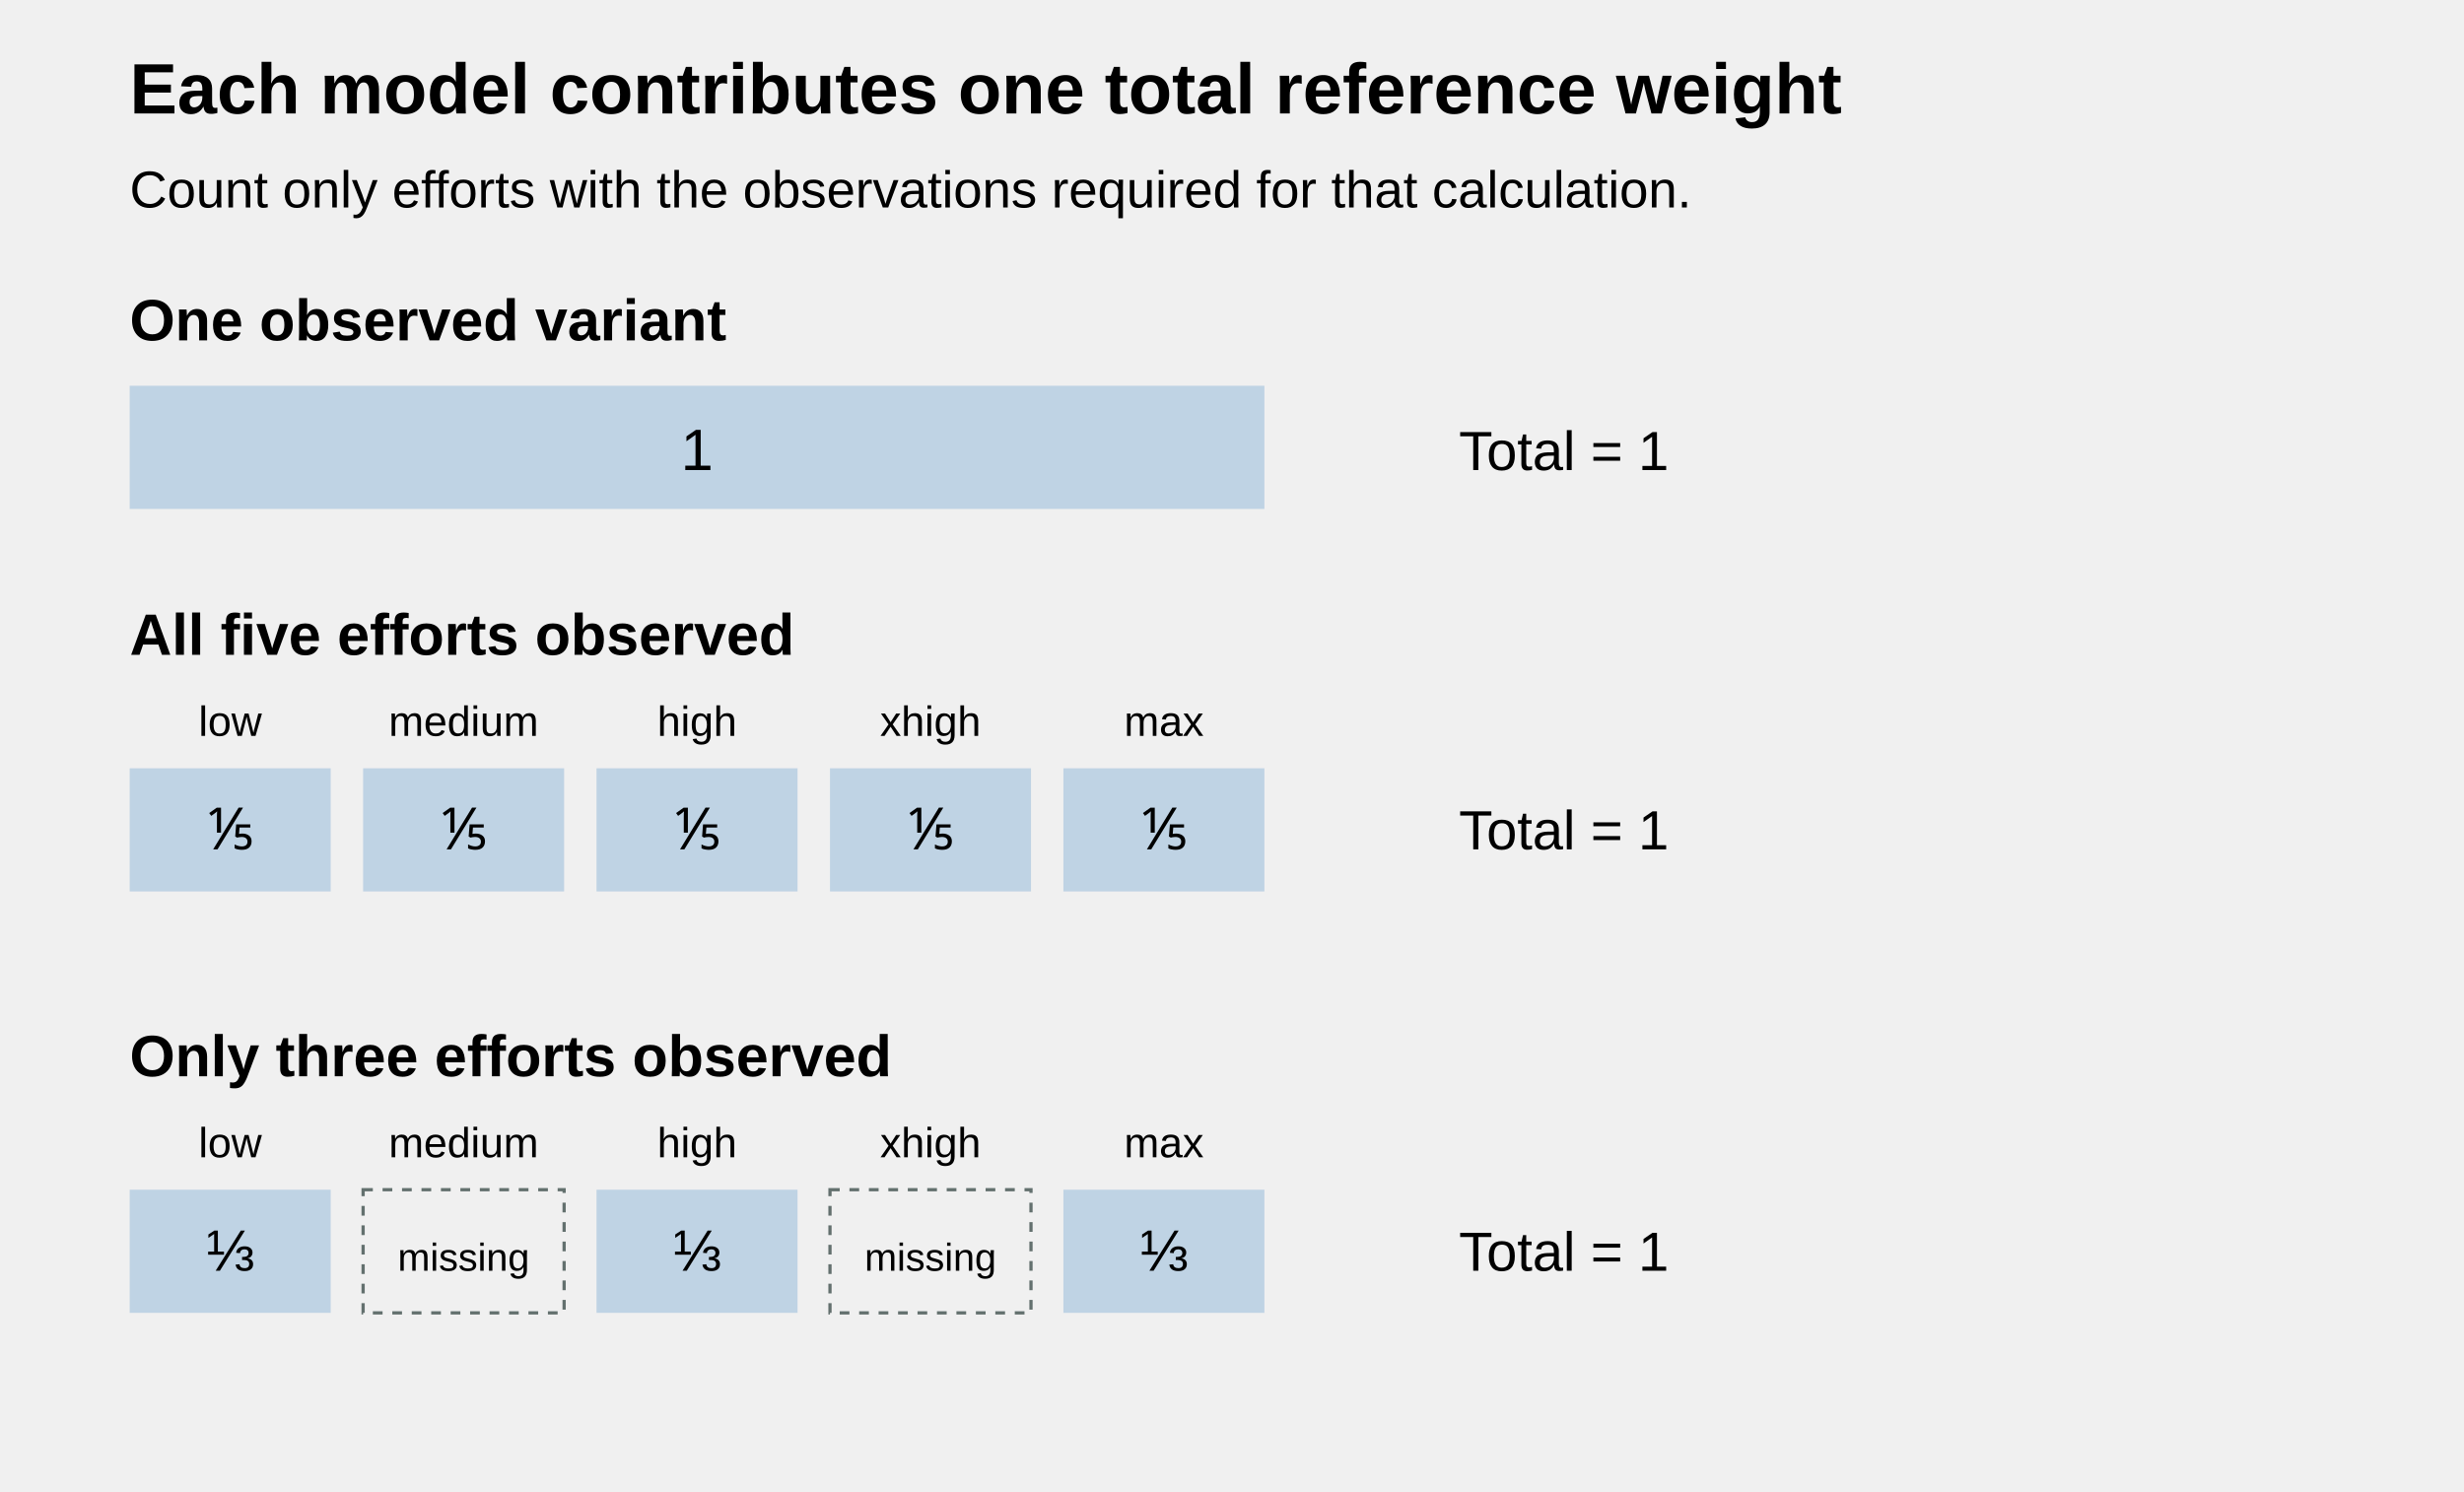
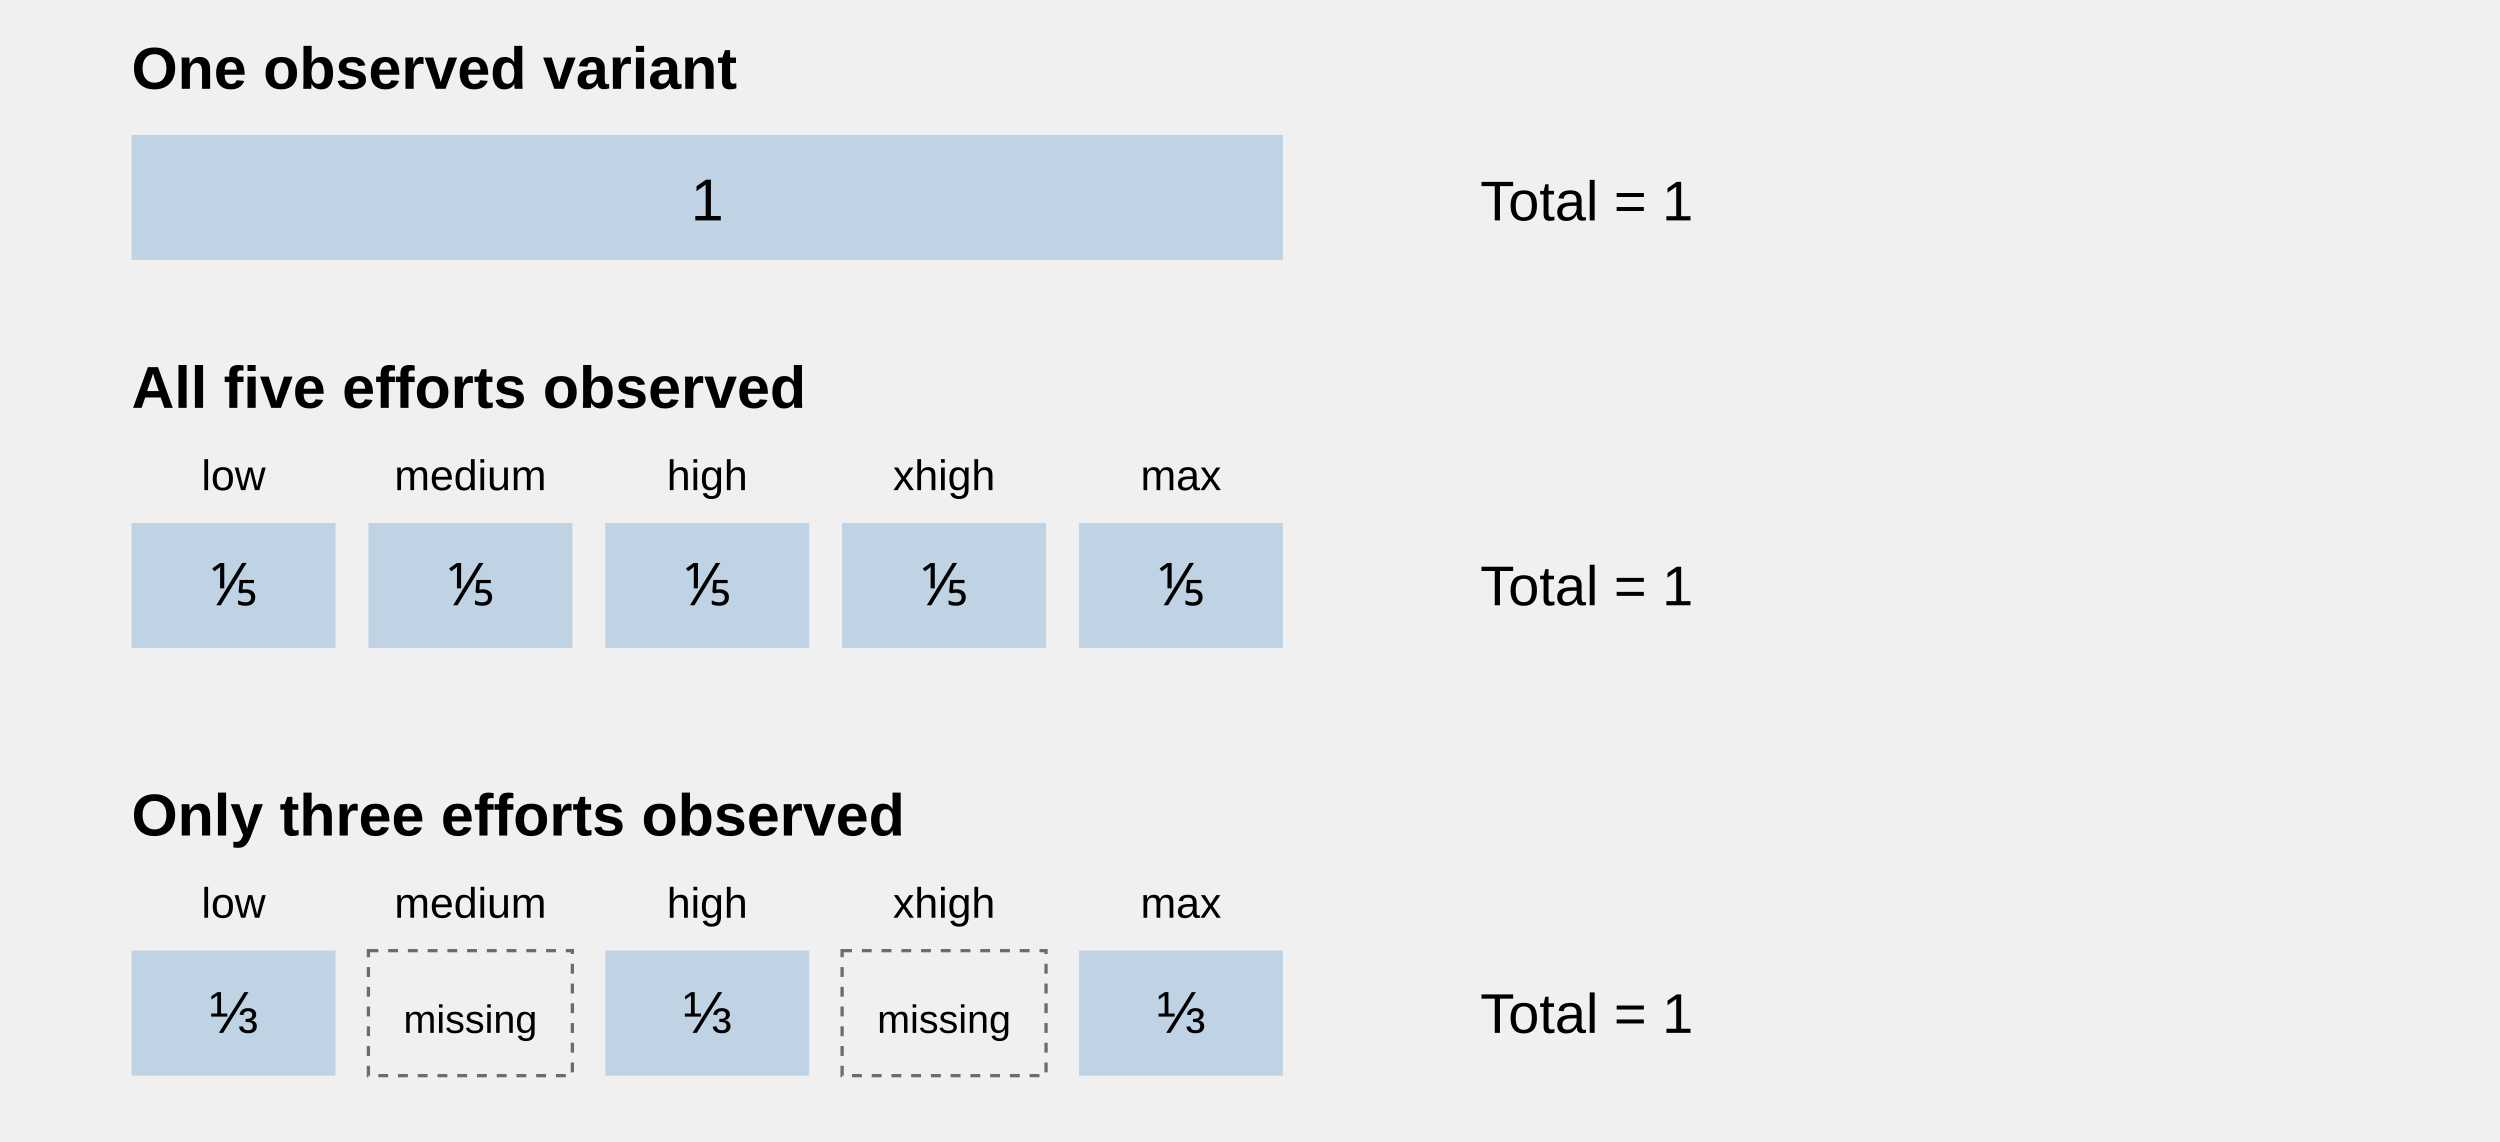
- <svg xmlns="http://www.w3.org/2000/svg" viewBox="0 0 760 460" role="img" aria-labelledby="title desc">
+ <svg xmlns="http://www.w3.org/2000/svg" viewBox="0 78 760 347" role="img" aria-labelledby="title desc">
  <style>
text { font-family:"Avenir Next","Segoe UI",Arial,sans-serif; }
@media (prefers-color-scheme:dark) {
text { fill:#ffffff; }
[fill="#63706e"] { fill:#a6b2ae; } [stroke="#63706e"] { stroke:#a6b2ae; }
[fill="#b5bfbc"] { fill:#3c4846; } [stroke="#b5bfbc"] { stroke:#3c4846; }
[fill="#146cba"] { fill:#85bfff; } [stroke="#146cba"] { stroke:#85bfff; }
[fill="#a64d0c"] { fill:#ffbc7d; } [stroke="#a64d0c"] { stroke:#ffbc7d; }
}
</style>
-   <text x="40" y="35" font-size="22" fill="#000000" font-weight="600">Each model contributes one total reference weight</text>
-   <text x="40" y="64" font-size="16" fill="#000000">Count only efforts with the observations required for that calculation.</text>
  <text x="40" y="105" font-size="18" fill="#000000" font-weight="600">One observed variant</text>
  <rect x="40" y="119" width="350" height="38" fill="#146cba" opacity="0.22" />
  <text x="215" y="145" font-size="18" fill="#000000" text-anchor="middle">1</text>
  <text x="450" y="145" font-size="17" fill="#000000">Total = 1</text>
  <text x="40" y="202" font-size="18" fill="#000000" font-weight="600">All five efforts observed</text>
  <text x="71" y="227" font-size="13" fill="#000000" text-anchor="middle">low</text>
  <rect x="40" y="237" width="62" height="38" fill="#146cba" opacity="0.22" />
  <text x="71" y="262" font-size="18" fill="#000000" text-anchor="middle">⅕</text>
  <text x="143" y="227" font-size="13" fill="#000000" text-anchor="middle">medium</text>
  <rect x="112" y="237" width="62" height="38" fill="#146cba" opacity="0.22" />
  <text x="143" y="262" font-size="18" fill="#000000" text-anchor="middle">⅕</text>
  <text x="215" y="227" font-size="13" fill="#000000" text-anchor="middle">high</text>
  <rect x="184" y="237" width="62" height="38" fill="#146cba" opacity="0.22" />
  <text x="215" y="262" font-size="18" fill="#000000" text-anchor="middle">⅕</text>
  <text x="287" y="227" font-size="13" fill="#000000" text-anchor="middle">xhigh</text>
  <rect x="256" y="237" width="62" height="38" fill="#146cba" opacity="0.22" />
  <text x="287" y="262" font-size="18" fill="#000000" text-anchor="middle">⅕</text>
  <text x="359" y="227" font-size="13" fill="#000000" text-anchor="middle">max</text>
  <rect x="328" y="237" width="62" height="38" fill="#146cba" opacity="0.22" />
  <text x="359" y="262" font-size="18" fill="#000000" text-anchor="middle">⅕</text>
  <text x="450" y="262" font-size="17" fill="#000000">Total = 1</text>
  <text x="40" y="332" font-size="18" fill="#000000" font-weight="600">Only three efforts observed</text>
  <text x="71" y="357" font-size="13" fill="#000000" text-anchor="middle">low</text>
  <rect x="40" y="367" width="62" height="38" fill="#146cba" opacity="0.22" />
  <text x="71" y="392" font-size="18" fill="#000000" text-anchor="middle">⅓</text>
  <text x="143" y="357" font-size="13" fill="#000000" text-anchor="middle">medium</text>
  <rect x="112" y="367" width="62" height="38" fill="none" stroke="#63706e" stroke-dasharray="3 3" />
  <text x="143" y="392" font-size="12" fill="#000000" text-anchor="middle">missing</text>
  <text x="215" y="357" font-size="13" fill="#000000" text-anchor="middle">high</text>
  <rect x="184" y="367" width="62" height="38" fill="#146cba" opacity="0.22" />
  <text x="215" y="392" font-size="18" fill="#000000" text-anchor="middle">⅓</text>
  <text x="287" y="357" font-size="13" fill="#000000" text-anchor="middle">xhigh</text>
  <rect x="256" y="367" width="62" height="38" fill="none" stroke="#63706e" stroke-dasharray="3 3" />
  <text x="287" y="392" font-size="12" fill="#000000" text-anchor="middle">missing</text>
  <text x="359" y="357" font-size="13" fill="#000000" text-anchor="middle">max</text>
  <rect x="328" y="367" width="62" height="38" fill="#146cba" opacity="0.22" />
  <text x="359" y="392" font-size="18" fill="#000000" text-anchor="middle">⅓</text>
  <text x="450" y="392" font-size="17" fill="#000000">Total = 1</text>
</svg>
